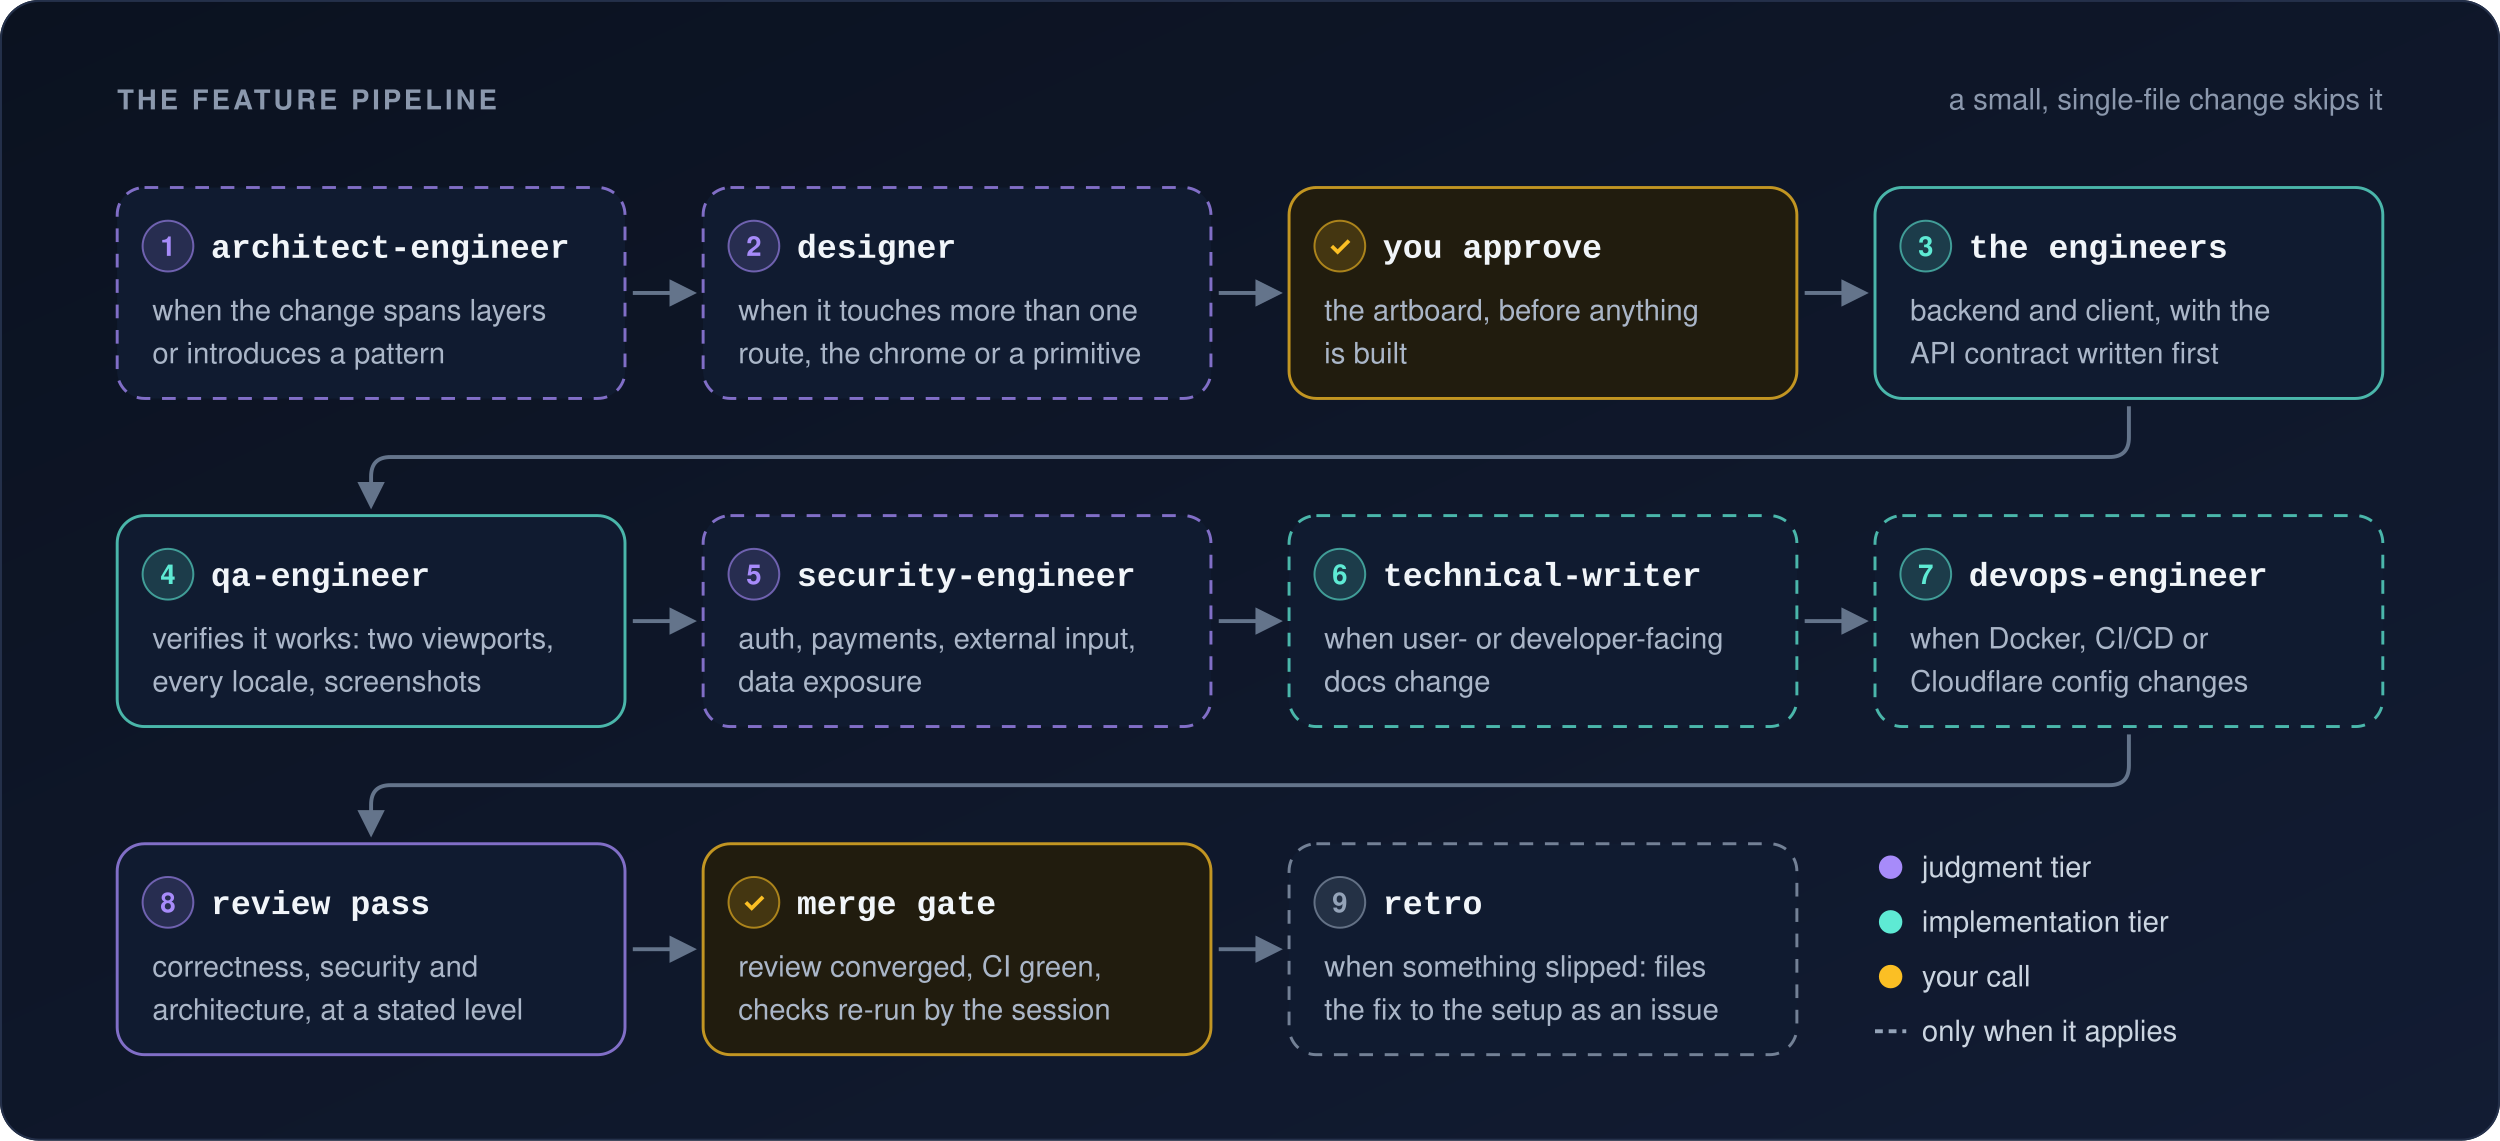
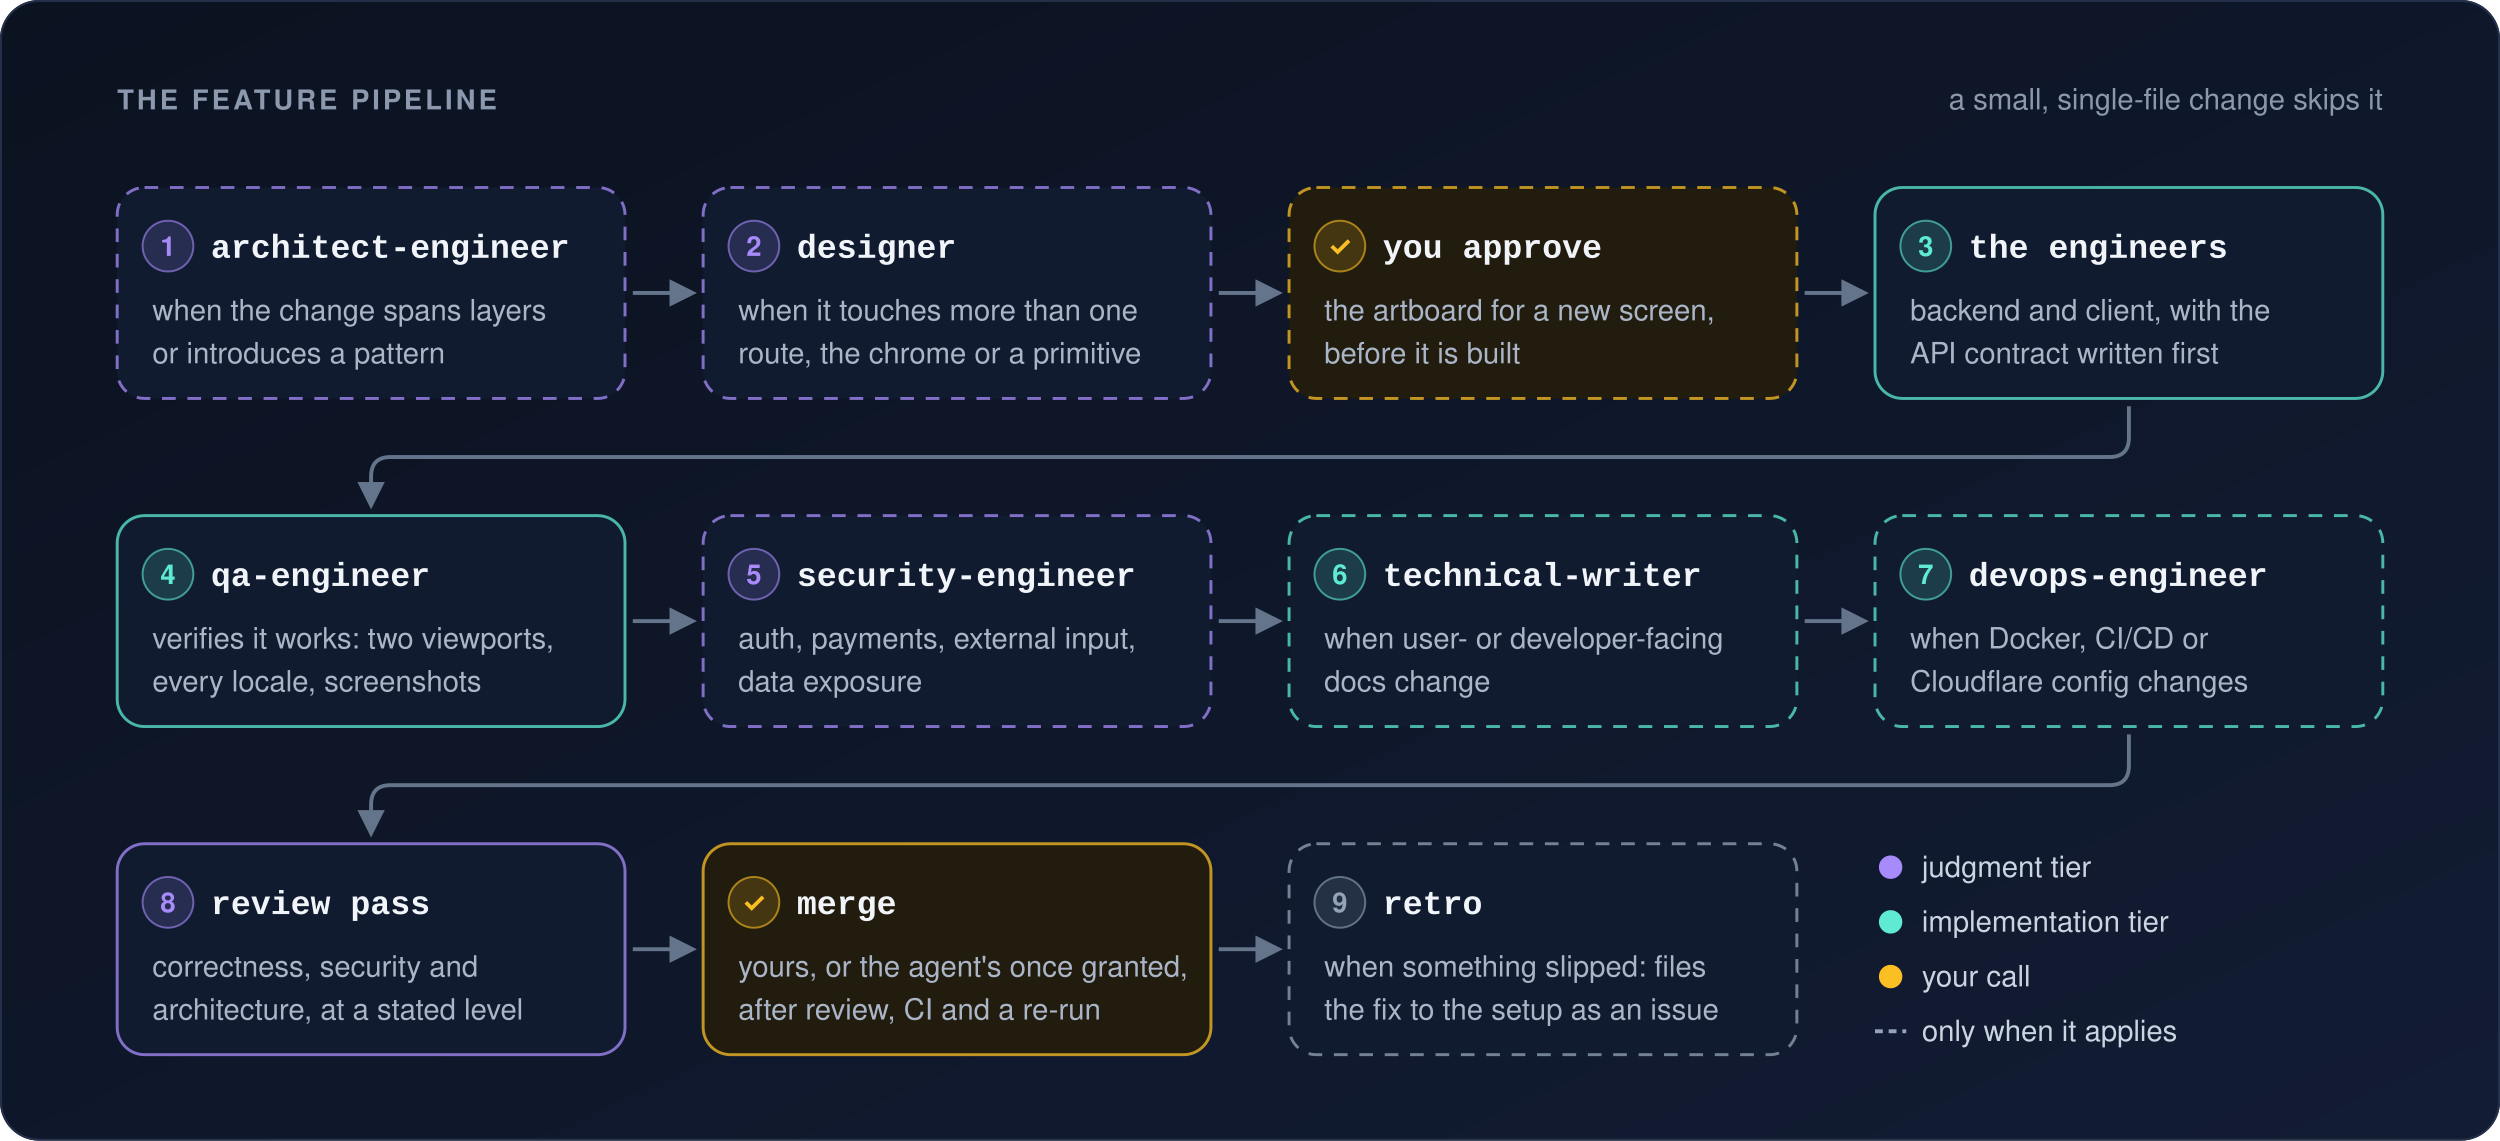
<svg xmlns="http://www.w3.org/2000/svg" width="1280" height="584" viewBox="0 0 1280 584" role="img" aria-labelledby="t d">
  <defs>
    <linearGradient id="bg" x1="0" y1="0" x2="1" y2="1">
      <stop offset="0" stop-color="#0b1220" />
      <stop offset="1" stop-color="#121c33" />
    </linearGradient>
    <marker id="arrow" viewBox="0 0 10 10" refX="8" refY="5" markerWidth="7" markerHeight="7" orient="auto">
      <path d="M0 0L10 5L0 10z" fill="#64748b" />
    </marker>
    <style>
      .sans { font-family: -apple-system, BlinkMacSystemFont, "Segoe UI", Helvetica, Arial, sans-serif; }
      .mono { font-family: ui-monospace, SFMono-Regular, Menlo, Consolas, "Liberation Mono", monospace; }
      .wire { stroke: #64748b; stroke-width: 2; fill: none; }
    </style>
  </defs>
  <rect width="1280" height="584" rx="20" fill="url(#bg)" />
  <rect x="0.5" y="0.5" width="1279" height="583" rx="19.5" fill="none" stroke="#24304a" />
  <text x="60" y="56" class="sans" font-size="14" font-weight="600" letter-spacing="1.6" fill="#8b98ad">THE FEATURE PIPELINE</text>
  <text x="1220" y="56" text-anchor="end" class="sans" font-size="15" fill="#8b98ad">a small, single-file change skips it</text>
  <path d="M324 150 H 354" class="wire" marker-end="url(#arrow)" />
  <path d="M624 150 H 654" class="wire" marker-end="url(#arrow)" />
  <path d="M924 150 H 954" class="wire" marker-end="url(#arrow)" />
  <path d="M1090 208 V 224 Q 1090 234 1080 234 H 200 Q 190 234 190 244 V 258" class="wire" fill="none" marker-end="url(#arrow)" />
  <path d="M324 318 H 354" class="wire" marker-end="url(#arrow)" />
  <path d="M624 318 H 654" class="wire" marker-end="url(#arrow)" />
  <path d="M924 318 H 954" class="wire" marker-end="url(#arrow)" />
  <path d="M1090 376 V 392 Q 1090 402 1080 402 H 200 Q 190 402 190 412 V 426" class="wire" fill="none" marker-end="url(#arrow)" />
  <path d="M324 486 H 354" class="wire" marker-end="url(#arrow)" />
  <path d="M624 486 H 654" class="wire" marker-end="url(#arrow)" />
  <g>
    <rect x="60" y="96" width="260" height="108" rx="14" fill="#101b30" stroke="#a78bfa" stroke-opacity="0.75" stroke-width="1.5" stroke-dasharray="7 6" />
    <circle cx="86" cy="126" r="13" fill="#a78bfa" fill-opacity="0.16" stroke="#a78bfa" stroke-opacity="0.6" />
    <text x="86" y="131" text-anchor="middle" class="sans" font-size="14" font-weight="700" fill="#a78bfa">1</text>
    <text x="108" y="132" class="mono" font-size="17" font-weight="600" fill="#f1f5f9">architect-engineer</text>
    <text x="78" y="164" class="sans" font-size="15" fill="#aab6c8">when the change spans layers</text>
    <text x="78" y="186" class="sans" font-size="15" fill="#aab6c8">or introduces a pattern</text>
  </g>
  <g>
    <rect x="360" y="96" width="260" height="108" rx="14" fill="#101b30" stroke="#a78bfa" stroke-opacity="0.75" stroke-width="1.5" stroke-dasharray="7 6" />
    <circle cx="386" cy="126" r="13" fill="#a78bfa" fill-opacity="0.16" stroke="#a78bfa" stroke-opacity="0.6" />
    <text x="386" y="131" text-anchor="middle" class="sans" font-size="14" font-weight="700" fill="#a78bfa">2</text>
    <text x="408" y="132" class="mono" font-size="17" font-weight="600" fill="#f1f5f9">designer</text>
    <text x="378" y="164" class="sans" font-size="15" fill="#aab6c8">when it touches more than one</text>
    <text x="378" y="186" class="sans" font-size="15" fill="#aab6c8">route, the chrome or a primitive</text>
  </g>
  <g>
-     <rect x="660" y="96" width="260" height="108" rx="14" fill="#211c0e" stroke="#fbbf24" stroke-opacity="0.75" stroke-width="1.5" />
+     <rect x="660" y="96" width="260" height="108" rx="14" fill="#211c0e" stroke="#fbbf24" stroke-opacity="0.75" stroke-width="1.5" stroke-dasharray="7 6" />
    <circle cx="686" cy="126" r="13" fill="#fbbf24" fill-opacity="0.16" stroke="#fbbf24" stroke-opacity="0.6" />
    <text x="686" y="131" text-anchor="middle" class="sans" font-size="14" font-weight="700" fill="#fbbf24">✓</text>
    <text x="708" y="132" class="mono" font-size="17" font-weight="600" fill="#f1f5f9">you approve</text>
-     <text x="678" y="164" class="sans" font-size="15" fill="#aab6c8">the artboard, before anything</text>
-     <text x="678" y="186" class="sans" font-size="15" fill="#aab6c8">is built</text>
+     <text x="678" y="164" class="sans" font-size="15" fill="#aab6c8">the artboard for a new screen,</text>
+     <text x="678" y="186" class="sans" font-size="15" fill="#aab6c8">before it is built</text>
  </g>
  <g>
    <rect x="960" y="96" width="260" height="108" rx="14" fill="#101b30" stroke="#5eead4" stroke-opacity="0.75" stroke-width="1.5" />
    <circle cx="986" cy="126" r="13" fill="#5eead4" fill-opacity="0.16" stroke="#5eead4" stroke-opacity="0.6" />
    <text x="986" y="131" text-anchor="middle" class="sans" font-size="14" font-weight="700" fill="#5eead4">3</text>
    <text x="1008" y="132" class="mono" font-size="17" font-weight="600" fill="#f1f5f9">the engineers</text>
    <text x="978" y="164" class="sans" font-size="15" fill="#aab6c8">backend and client, with the</text>
    <text x="978" y="186" class="sans" font-size="15" fill="#aab6c8">API contract written first</text>
  </g>
  <g>
    <rect x="60" y="264" width="260" height="108" rx="14" fill="#101b30" stroke="#5eead4" stroke-opacity="0.75" stroke-width="1.5" />
    <circle cx="86" cy="294" r="13" fill="#5eead4" fill-opacity="0.16" stroke="#5eead4" stroke-opacity="0.6" />
    <text x="86" y="299" text-anchor="middle" class="sans" font-size="14" font-weight="700" fill="#5eead4">4</text>
    <text x="108" y="300" class="mono" font-size="17" font-weight="600" fill="#f1f5f9">qa-engineer</text>
    <text x="78" y="332" class="sans" font-size="15" fill="#aab6c8">verifies it works: two viewports,</text>
    <text x="78" y="354" class="sans" font-size="15" fill="#aab6c8">every locale, screenshots</text>
  </g>
  <g>
    <rect x="360" y="264" width="260" height="108" rx="14" fill="#101b30" stroke="#a78bfa" stroke-opacity="0.75" stroke-width="1.5" stroke-dasharray="7 6" />
    <circle cx="386" cy="294" r="13" fill="#a78bfa" fill-opacity="0.16" stroke="#a78bfa" stroke-opacity="0.6" />
    <text x="386" y="299" text-anchor="middle" class="sans" font-size="14" font-weight="700" fill="#a78bfa">5</text>
    <text x="408" y="300" class="mono" font-size="17" font-weight="600" fill="#f1f5f9">security-engineer</text>
    <text x="378" y="332" class="sans" font-size="15" fill="#aab6c8">auth, payments, external input,</text>
    <text x="378" y="354" class="sans" font-size="15" fill="#aab6c8">data exposure</text>
  </g>
  <g>
    <rect x="660" y="264" width="260" height="108" rx="14" fill="#101b30" stroke="#5eead4" stroke-opacity="0.75" stroke-width="1.5" stroke-dasharray="7 6" />
    <circle cx="686" cy="294" r="13" fill="#5eead4" fill-opacity="0.16" stroke="#5eead4" stroke-opacity="0.6" />
    <text x="686" y="299" text-anchor="middle" class="sans" font-size="14" font-weight="700" fill="#5eead4">6</text>
    <text x="708" y="300" class="mono" font-size="17" font-weight="600" fill="#f1f5f9">technical-writer</text>
    <text x="678" y="332" class="sans" font-size="15" fill="#aab6c8">when user- or developer-facing</text>
    <text x="678" y="354" class="sans" font-size="15" fill="#aab6c8">docs change</text>
  </g>
  <g>
    <rect x="960" y="264" width="260" height="108" rx="14" fill="#101b30" stroke="#5eead4" stroke-opacity="0.75" stroke-width="1.5" stroke-dasharray="7 6" />
    <circle cx="986" cy="294" r="13" fill="#5eead4" fill-opacity="0.16" stroke="#5eead4" stroke-opacity="0.6" />
    <text x="986" y="299" text-anchor="middle" class="sans" font-size="14" font-weight="700" fill="#5eead4">7</text>
    <text x="1008" y="300" class="mono" font-size="17" font-weight="600" fill="#f1f5f9">devops-engineer</text>
    <text x="978" y="332" class="sans" font-size="15" fill="#aab6c8">when Docker, CI/CD or</text>
    <text x="978" y="354" class="sans" font-size="15" fill="#aab6c8">Cloudflare config changes</text>
  </g>
  <g>
    <rect x="60" y="432" width="260" height="108" rx="14" fill="#101b30" stroke="#a78bfa" stroke-opacity="0.75" stroke-width="1.5" />
    <circle cx="86" cy="462" r="13" fill="#a78bfa" fill-opacity="0.16" stroke="#a78bfa" stroke-opacity="0.6" />
    <text x="86" y="467" text-anchor="middle" class="sans" font-size="14" font-weight="700" fill="#a78bfa">8</text>
    <text x="108" y="468" class="mono" font-size="17" font-weight="600" fill="#f1f5f9">review pass</text>
    <text x="78" y="500" class="sans" font-size="15" fill="#aab6c8">correctness, security and</text>
    <text x="78" y="522" class="sans" font-size="15" fill="#aab6c8">architecture, at a stated level</text>
  </g>
  <g>
    <rect x="360" y="432" width="260" height="108" rx="14" fill="#211c0e" stroke="#fbbf24" stroke-opacity="0.75" stroke-width="1.5" />
    <circle cx="386" cy="462" r="13" fill="#fbbf24" fill-opacity="0.16" stroke="#fbbf24" stroke-opacity="0.6" />
    <text x="386" y="467" text-anchor="middle" class="sans" font-size="14" font-weight="700" fill="#fbbf24">✓</text>
-     <text x="408" y="468" class="mono" font-size="17" font-weight="600" fill="#f1f5f9">merge gate</text>
-     <text x="378" y="500" class="sans" font-size="15" fill="#aab6c8">review converged, CI green,</text>
-     <text x="378" y="522" class="sans" font-size="15" fill="#aab6c8">checks re-run by the session</text>
+     <text x="408" y="468" class="mono" font-size="17" font-weight="600" fill="#f1f5f9">merge</text>
+     <text x="378" y="500" class="sans" font-size="15" fill="#aab6c8">yours, or the agent's once granted,</text>
+     <text x="378" y="522" class="sans" font-size="15" fill="#aab6c8">after review, CI and a re-run</text>
  </g>
  <g>
    <rect x="660" y="432" width="260" height="108" rx="14" fill="#101b30" stroke="#94a3b8" stroke-opacity="0.75" stroke-width="1.5" stroke-dasharray="7 6" />
    <circle cx="686" cy="462" r="13" fill="#94a3b8" fill-opacity="0.16" stroke="#94a3b8" stroke-opacity="0.6" />
    <text x="686" y="467" text-anchor="middle" class="sans" font-size="14" font-weight="700" fill="#94a3b8">9</text>
    <text x="708" y="468" class="mono" font-size="17" font-weight="600" fill="#f1f5f9">retro</text>
    <text x="678" y="500" class="sans" font-size="15" fill="#aab6c8">when something slipped: files</text>
    <text x="678" y="522" class="sans" font-size="15" fill="#aab6c8">the fix to the setup as an issue</text>
  </g>
  <g class="sans" font-size="15" fill="#cbd5e1">
    <circle cx="968" cy="444" r="6" fill="#a78bfa" />
    <text x="984" y="449">judgment tier</text>
    <circle cx="968" cy="472" r="6" fill="#5eead4" />
    <text x="984" y="477">implementation tier</text>
    <circle cx="968" cy="500" r="6" fill="#fbbf24" />
    <text x="984" y="505">your call</text>
    <line x1="960" y1="528" x2="976" y2="528" stroke="#94a3b8" stroke-width="2" stroke-dasharray="4 3" />
    <text x="984" y="533">only when it applies</text>
  </g>
</svg>
